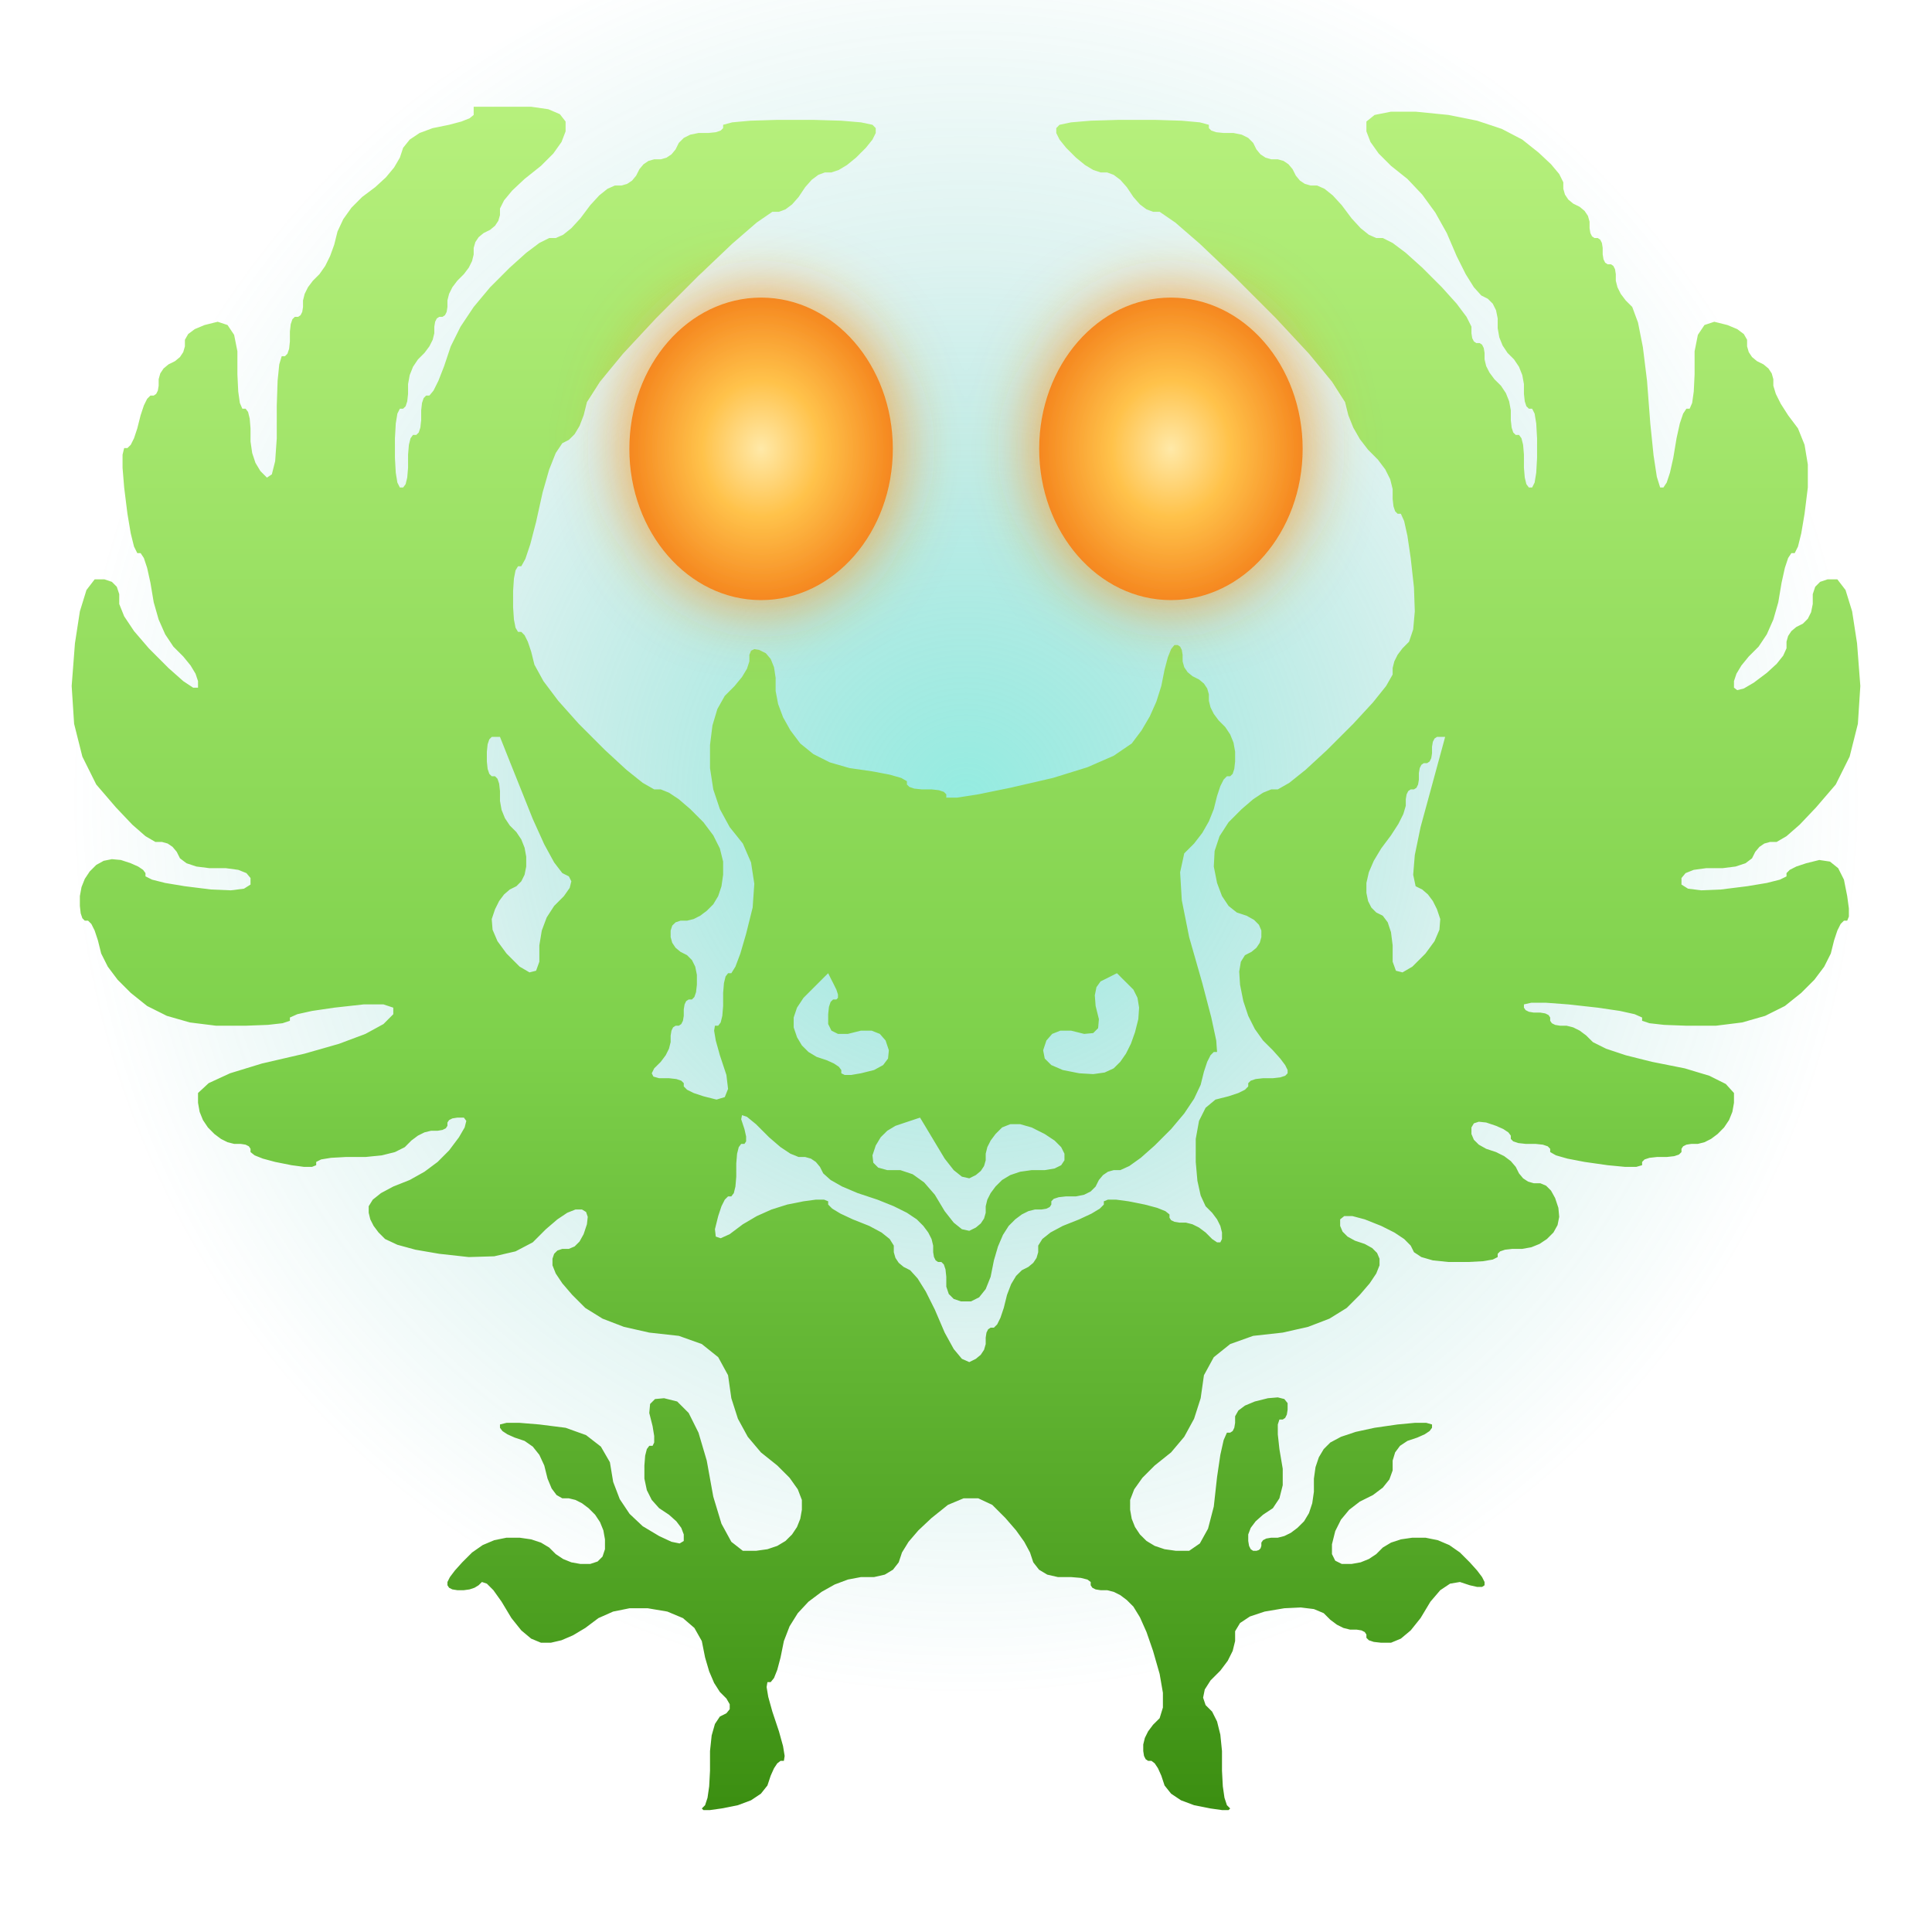
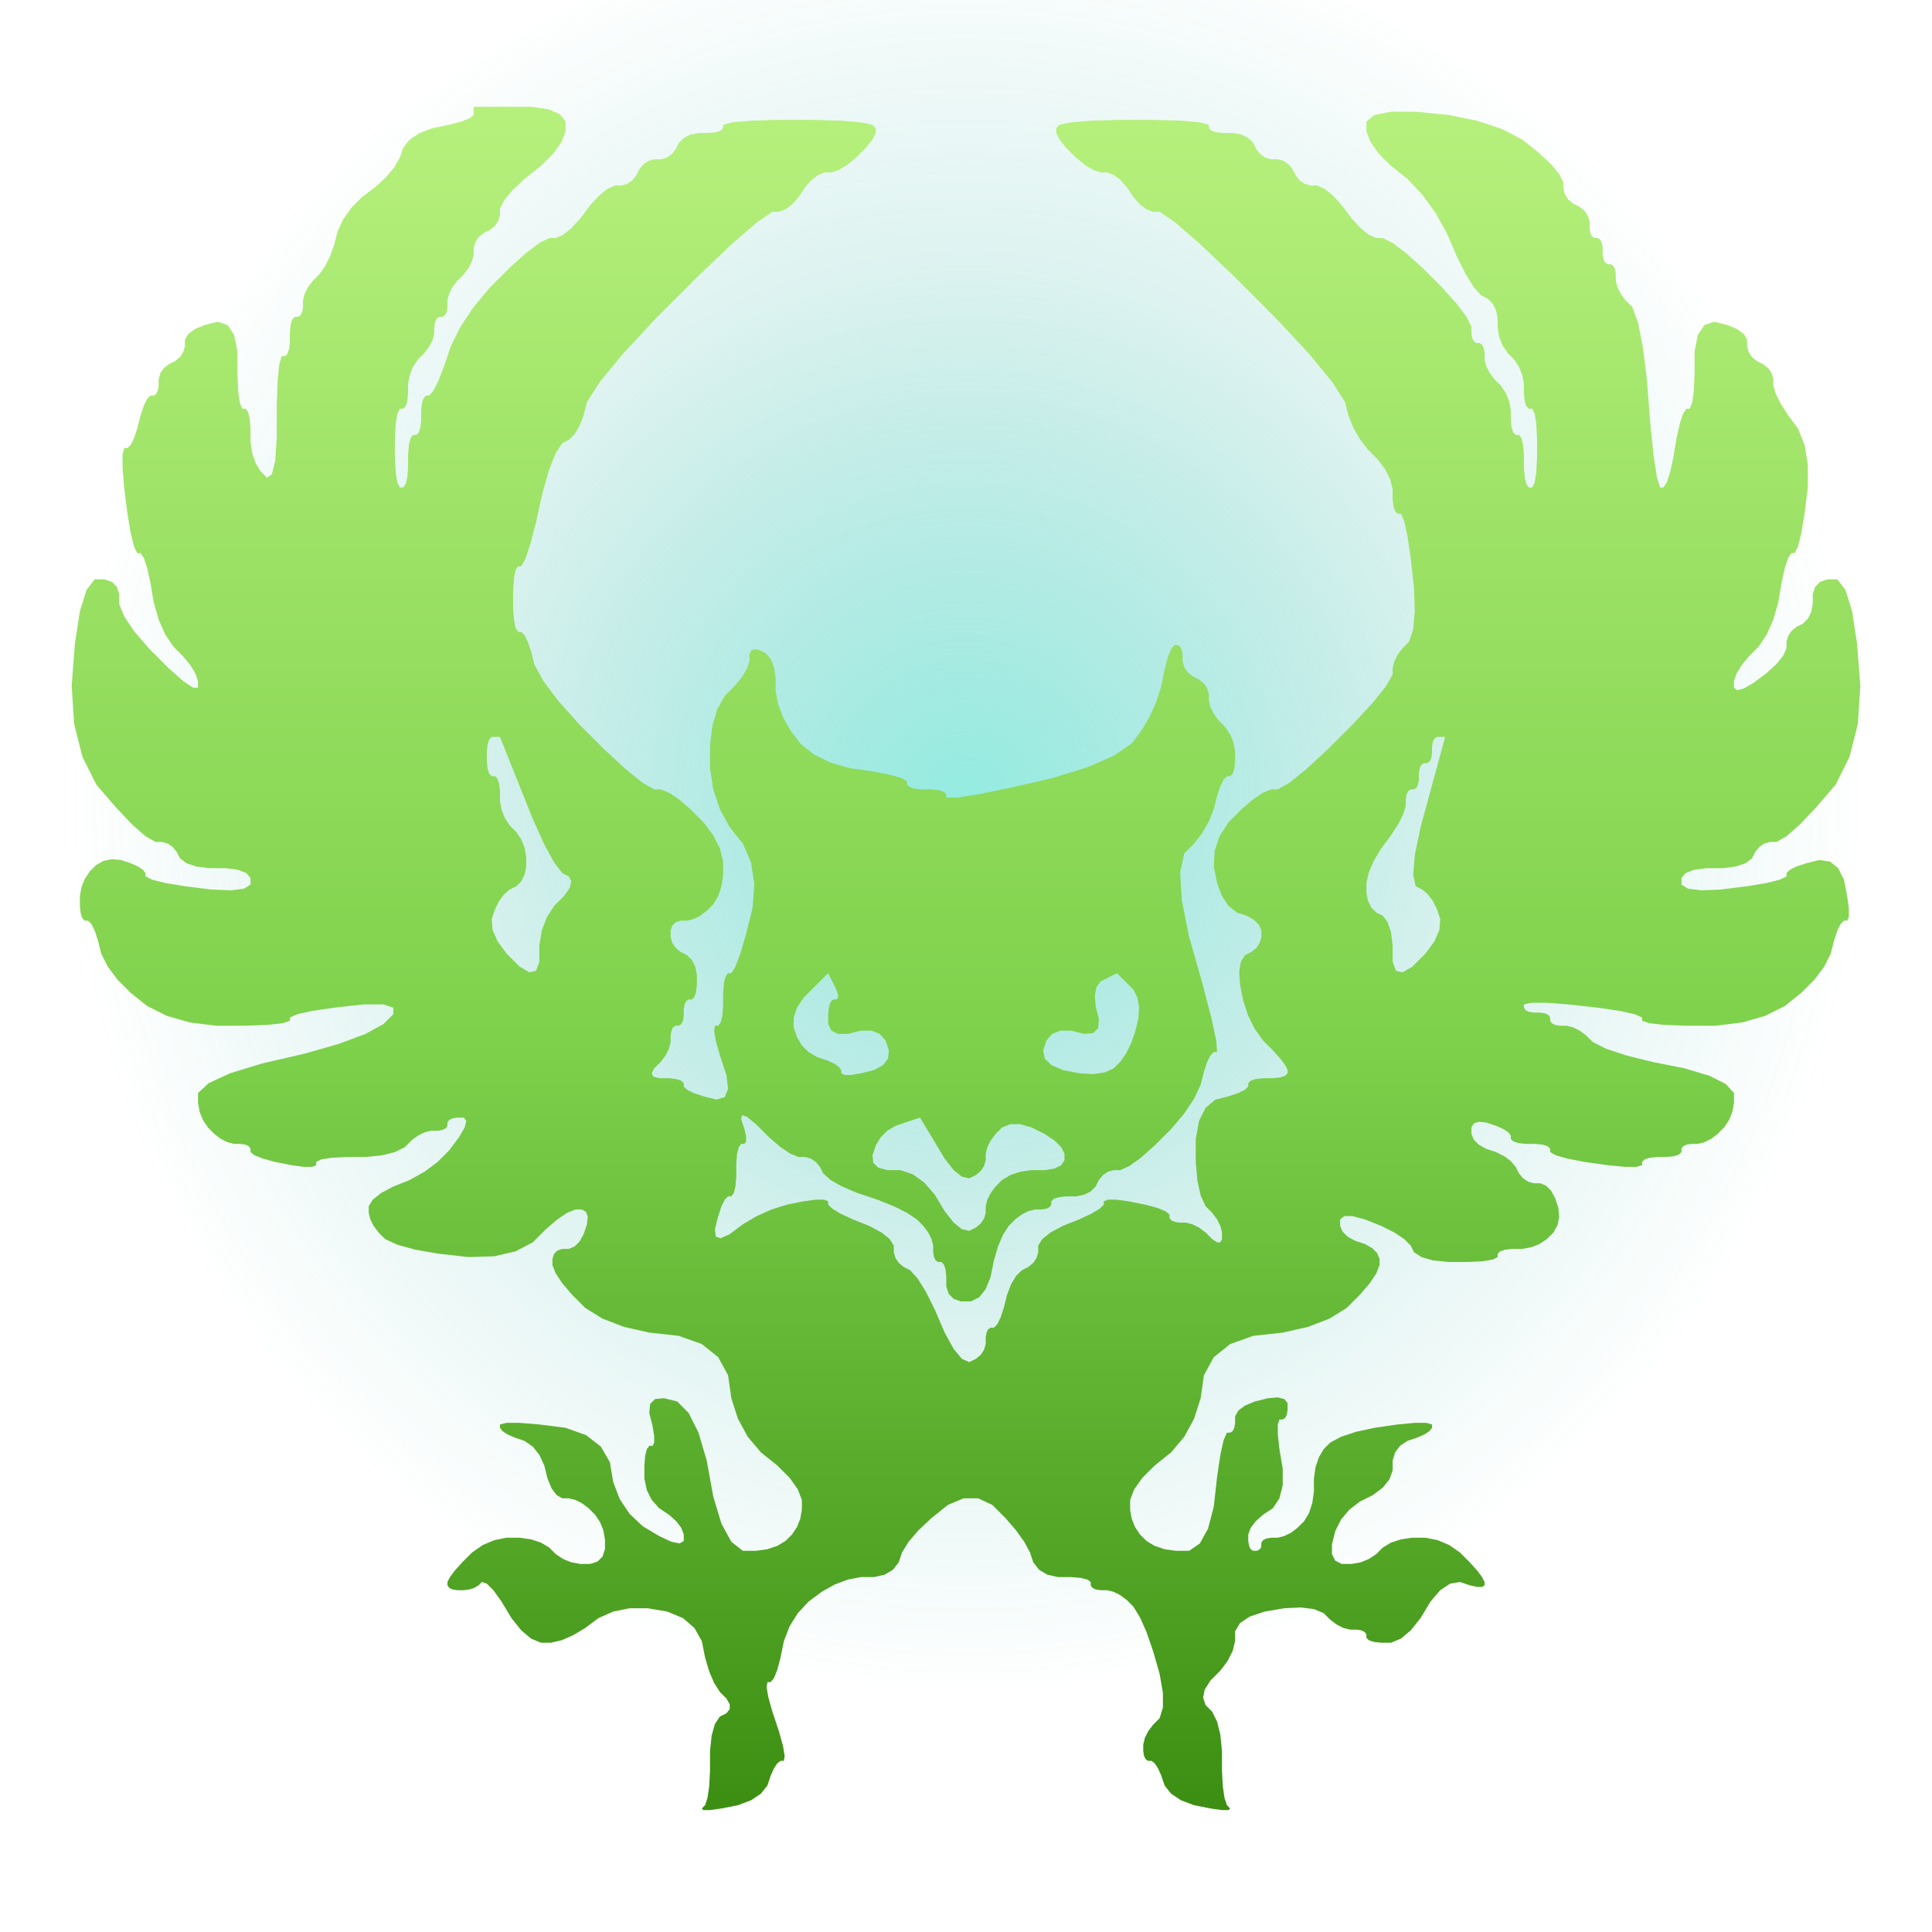
<svg xmlns="http://www.w3.org/2000/svg" viewBox="58 58 396 396" width="512" height="512" role="img" aria-label="The Guided Owl">
  <defs>
    <linearGradient id="oBody" x1="0" y1="0" x2="0" y2="1">
      <stop offset="0" stop-color="#B6F07C" />
      <stop offset=".55" stop-color="#7ED14B" />
      <stop offset="1" stop-color="#3C8F12" />
    </linearGradient>
    <radialGradient id="oAura" cx="50%" cy="46%" r="46%">
      <stop offset="0" stop-color="#3DDCC8" stop-opacity=".55" />
      <stop offset=".6" stop-color="#2BB3A3" stop-opacity=".16" />
      <stop offset="1" stop-color="#2BB3A3" stop-opacity="0" />
    </radialGradient>
-     <radialGradient id="oEye" cx="50%" cy="50%" r="50%">
-       <stop offset="0" stop-color="#FFE9A8" />
-       <stop offset=".45" stop-color="#FFC24A" />
-       <stop offset="1" stop-color="#F5871F" />
-     </radialGradient>
-     <filter id="oGlow" x="-40%" y="-40%" width="180%" height="180%">
-       <feGaussianBlur stdDeviation="7" result="b" />
-       <feMerge>
-         <feMergeNode in="b" />
-         <feMergeNode in="SourceGraphic" />
-       </feMerge>
-     </filter>
  </defs>
  <circle cx="256" cy="238" r="196" fill="url(#oAura)">
    <animate attributeName="r" values="188;204;188" dur="4.2s" repeatCount="indefinite" />
    <animate attributeName="opacity" values=".75;1;.75" dur="4.2s" repeatCount="indefinite" />
  </circle>
  <g>
    <animateTransform attributeName="transform" type="translate" values="0 4; 0 -6; 0 4" dur="3.4s" repeatCount="indefinite" />
    <path fill="url(#oBody)" fill-rule="evenodd" d="M162.16 79.88 L166.87 79.88 L170.4 80.39 L172.75 81.4 L173.93 82.91 L173.93 84.93 L173.09 87.11 L171.41 89.47 L168.89 91.99 L165.52 94.68 L163 97.04 L161.32 99.06 L160.48 100.74 L160.48 102.08 L160.14 103.26 L159.47 104.27 L158.46 105.11 L157.11 105.78 L156.1 106.62 L155.43 107.63 L155.09 108.81 L155.09 110.15 L154.76 111.5 L154.09 112.85 L153.08 114.19 L151.73 115.54 L150.72 116.88 L150.05 118.23 L149.71 119.57 L149.71 120.92 L149.55 121.93 L149.21 122.6 L148.7 122.94 L148.03 122.94 L147.53 123.27 L147.19 123.95 L147.02 124.95 L147.02 126.3 L146.69 127.64 L146.01 128.99 L145 130.34 L143.66 131.68 L142.65 133.19 L141.98 134.88 L141.64 136.73 L141.64 138.74 L141.47 140.26 L141.14 141.27 L140.63 141.77 L139.96 141.77 L139.45 142.78 L139.12 144.8 L138.95 147.83 L138.95 151.86 L139.12 154.89 L139.45 156.91 L139.96 157.92 L140.63 157.92 L141.14 157.24 L141.47 155.9 L141.64 153.88 L141.64 151.19 L141.81 149.17 L142.15 147.83 L142.65 147.15 L143.32 147.15 L143.83 146.65 L144.16 145.64 L144.33 144.13 L144.33 142.11 L144.5 140.59 L144.84 139.59 L145.34 139.08 L146.01 139.08 L146.85 138.07 L147.86 136.05 L149.04 133.03 L150.39 128.99 L152.4 124.95 L155.09 120.92 L158.46 116.88 L162.49 112.85 L165.86 109.82 L168.55 107.8 L170.57 106.79 L171.91 106.79 L173.43 106.12 L175.11 104.77 L176.96 102.76 L178.98 100.06 L180.83 98.05 L182.51 96.7 L184.02 96.03 L185.37 96.03 L186.54 95.69 L187.55 95.02 L188.39 94.01 L189.07 92.66 L189.91 91.66 L190.92 90.98 L192.09 90.65 L193.44 90.65 L194.62 90.31 L195.63 89.64 L196.47 88.63 L197.14 87.28 L198.15 86.27 L199.49 85.6 L201.17 85.26 L203.19 85.26 L204.71 85.1 L205.72 84.76 L206.22 84.26 L206.22 83.58 L208.07 83.08 L211.77 82.74 L217.32 82.57 L224.72 82.57 L230.44 82.74 L234.47 83.08 L236.83 83.58 L237.5 84.26 L237.5 85.26 L236.83 86.61 L235.48 88.29 L233.46 90.31 L231.61 91.82 L229.93 92.83 L228.42 93.34 L227.07 93.34 L225.73 93.84 L224.38 94.85 L223.04 96.36 L221.69 98.38 L220.35 99.9 L219 100.91 L217.66 101.41 L216.31 101.41 L213.12 103.6 L208.07 107.97 L201.17 114.53 L192.43 123.27 L185.7 130.5 L180.99 136.22 L178.3 140.43 L177.63 143.12 L176.79 145.3 L175.78 146.99 L174.6 148.16 L173.26 148.84 L171.91 150.85 L170.57 154.22 L169.22 158.93 L167.88 164.98 L166.7 169.52 L165.69 172.55 L164.85 174.06 L164.18 174.06 L163.67 174.9 L163.34 176.58 L163.17 179.11 L163.17 182.47 L163.34 184.99 L163.67 186.67 L164.18 187.52 L164.85 187.52 L165.52 188.19 L166.19 189.53 L166.87 191.55 L167.54 194.24 L169.39 197.61 L172.42 201.64 L176.62 206.35 L182 211.73 L186.38 215.77 L189.74 218.46 L192.09 219.8 L193.44 219.8 L195.12 220.48 L197.14 221.82 L199.49 223.84 L202.18 226.53 L204.2 229.22 L205.55 231.91 L206.22 234.6 L206.22 237.3 L205.88 239.65 L205.21 241.67 L204.2 243.35 L202.86 244.69 L201.51 245.7 L200.17 246.38 L198.82 246.71 L197.48 246.71 L196.47 247.05 L195.79 247.72 L195.46 248.73 L195.46 250.08 L195.79 251.25 L196.47 252.26 L197.48 253.1 L198.82 253.78 L199.83 254.79 L200.5 256.13 L200.84 257.81 L200.84 259.83 L200.67 261.34 L200.33 262.35 L199.83 262.86 L199.16 262.86 L198.65 263.19 L198.32 263.87 L198.15 264.88 L198.15 266.22 L197.98 267.23 L197.64 267.9 L197.14 268.24 L196.47 268.24 L195.96 268.58 L195.63 269.25 L195.46 270.26 L195.46 271.6 L195.12 272.95 L194.45 274.29 L193.44 275.64 L192.09 276.98 L191.59 277.99 L191.93 278.67 L193.1 279 L195.12 279 L196.63 279.17 L197.64 279.51 L198.15 280.01 L198.15 280.68 L198.82 281.36 L200.17 282.03 L202.18 282.7 L204.87 283.38 L206.56 282.87 L207.23 281.19 L206.89 278.33 L205.55 274.29 L204.71 271.27 L204.37 269.25 L204.54 268.24 L205.21 268.24 L205.72 267.57 L206.05 266.22 L206.22 264.2 L206.22 261.51 L206.39 259.49 L206.72 258.15 L207.23 257.48 L207.9 257.48 L208.74 256.13 L209.75 253.44 L210.93 249.4 L212.27 244.02 L212.61 239.15 L211.94 234.77 L210.26 230.9 L207.57 227.54 L205.55 223.84 L204.2 219.8 L203.53 215.43 L203.53 210.72 L204.03 206.69 L205.04 203.32 L206.56 200.63 L208.57 198.61 L210.09 196.76 L211.1 195.08 L211.6 193.57 L211.6 192.22 L211.94 191.38 L212.61 191.05 L213.62 191.22 L214.97 191.89 L215.97 193.07 L216.65 194.75 L216.98 196.93 L216.98 199.62 L217.49 202.31 L218.5 205.01 L220.01 207.7 L222.03 210.39 L224.72 212.57 L228.08 214.26 L232.12 215.43 L236.83 216.11 L240.36 216.78 L242.71 217.45 L243.89 218.12 L243.89 218.8 L244.4 219.3 L245.4 219.64 L246.92 219.8 L248.94 219.8 L250.45 219.97 L251.46 220.31 L251.96 220.81 L251.96 221.49 L254.15 221.49 L258.52 220.81 L265.08 219.47 L273.83 217.45 L280.89 215.26 L286.27 212.91 L289.97 210.39 L291.99 207.7 L293.67 204.84 L295.02 201.81 L296.03 198.61 L296.7 195.25 L297.37 192.73 L298.04 191.05 L298.72 190.21 L299.39 190.21 L299.89 190.54 L300.23 191.22 L300.4 192.22 L300.4 193.57 L300.73 194.75 L301.41 195.76 L302.42 196.6 L303.76 197.27 L304.77 198.11 L305.44 199.12 L305.78 200.3 L305.78 201.64 L306.12 202.99 L306.79 204.33 L307.8 205.68 L309.14 207.02 L310.15 208.54 L310.83 210.22 L311.16 212.07 L311.16 214.09 L310.99 215.6 L310.66 216.61 L310.15 217.11 L309.48 217.11 L308.81 217.79 L308.13 219.13 L307.46 221.15 L306.79 223.84 L305.78 226.36 L304.43 228.72 L302.75 230.9 L300.73 232.92 L299.89 236.79 L300.23 242.51 L301.74 250.08 L304.43 259.49 L306.28 266.56 L307.29 271.27 L307.46 273.62 L306.79 273.62 L306.12 274.29 L305.44 275.64 L304.77 277.66 L304.1 280.35 L302.75 283.21 L300.73 286.23 L298.04 289.43 L294.68 292.79 L291.82 295.32 L289.47 297 L287.62 297.84 L286.27 297.84 L285.09 298.17 L284.09 298.85 L283.24 299.86 L282.57 301.2 L281.56 302.21 L280.22 302.88 L278.54 303.22 L276.52 303.22 L275 303.39 L273.99 303.72 L273.49 304.23 L273.49 304.9 L273.15 305.41 L272.48 305.74 L271.47 305.91 L270.13 305.91 L268.78 306.25 L267.44 306.92 L266.09 307.93 L264.75 309.27 L263.57 311.12 L262.56 313.48 L261.72 316.34 L261.05 319.7 L260.04 322.22 L258.69 323.91 L257.01 324.75 L254.99 324.75 L253.48 324.24 L252.47 323.23 L251.96 321.72 L251.96 319.7 L251.8 318.19 L251.46 317.18 L250.95 316.67 L250.28 316.67 L249.78 316.34 L249.44 315.66 L249.27 314.66 L249.27 313.31 L248.94 311.96 L248.26 310.62 L247.25 309.27 L245.91 307.93 L243.89 306.58 L241.2 305.24 L237.84 303.89 L233.8 302.55 L230.61 301.2 L228.25 299.86 L226.74 298.51 L226.06 297.17 L225.22 296.16 L224.21 295.48 L223.04 295.15 L221.69 295.15 L220.01 294.47 L217.99 293.13 L215.64 291.11 L212.95 288.42 L211.1 286.91 L210.09 286.57 L209.92 287.41 L210.59 289.43 L210.93 290.94 L210.93 291.95 L210.59 292.46 L209.92 292.46 L209.42 293.13 L209.08 294.47 L208.91 296.49 L208.91 299.18 L208.74 301.2 L208.41 302.55 L207.9 303.22 L207.23 303.22 L206.56 303.89 L205.88 305.24 L205.21 307.26 L204.54 309.95 L204.71 311.46 L205.72 311.8 L207.57 310.96 L210.26 308.94 L213.12 307.26 L216.14 305.91 L219.34 304.9 L222.7 304.23 L225.22 303.89 L226.91 303.89 L227.75 304.23 L227.75 304.9 L228.59 305.74 L230.27 306.75 L232.79 307.93 L236.16 309.27 L238.68 310.62 L240.36 311.96 L241.2 313.31 L241.2 314.66 L241.54 315.83 L242.21 316.84 L243.22 317.68 L244.56 318.36 L246.08 320.04 L247.76 322.73 L249.61 326.43 L251.63 331.14 L253.48 334.5 L255.16 336.52 L256.67 337.19 L258.02 336.52 L259.03 335.68 L259.7 334.67 L260.04 333.49 L260.04 332.15 L260.2 331.14 L260.54 330.46 L261.05 330.13 L261.72 330.13 L262.39 329.46 L263.06 328.11 L263.74 326.09 L264.41 323.4 L265.25 321.21 L266.26 319.53 L267.44 318.36 L268.78 317.68 L269.79 316.84 L270.46 315.83 L270.8 314.66 L270.8 313.31 L271.64 311.96 L273.32 310.62 L275.84 309.27 L279.21 307.93 L281.73 306.75 L283.41 305.74 L284.25 304.9 L284.25 304.23 L285.09 303.89 L286.78 303.89 L289.3 304.23 L292.66 304.9 L295.18 305.57 L296.87 306.25 L297.71 306.92 L297.71 307.59 L298.04 308.1 L298.72 308.43 L299.73 308.6 L301.07 308.6 L302.42 308.94 L303.76 309.61 L305.11 310.62 L306.45 311.96 L307.46 312.64 L308.13 312.64 L308.47 311.96 L308.47 310.62 L308.13 309.27 L307.46 307.93 L306.45 306.58 L305.11 305.24 L304.1 303.05 L303.43 300.02 L303.09 296.16 L303.09 291.45 L303.76 287.75 L305.11 285.06 L307.13 283.38 L309.82 282.7 L311.83 282.03 L313.18 281.36 L313.85 280.68 L313.85 280.01 L314.36 279.51 L315.37 279.17 L316.88 279 L318.9 279 L320.41 278.83 L321.42 278.5 L321.92 277.99 L321.92 277.32 L321.42 276.31 L320.41 274.97 L318.9 273.28 L316.88 271.27 L315.2 268.91 L313.85 266.22 L312.84 263.19 L312.17 259.83 L312 257.14 L312.34 255.12 L313.18 253.78 L314.52 253.1 L315.53 252.26 L316.21 251.25 L316.54 250.08 L316.54 248.73 L316.04 247.55 L315.03 246.54 L313.52 245.7 L311.5 245.03 L309.82 243.69 L308.47 241.67 L307.46 238.98 L306.79 235.61 L306.96 232.42 L307.97 229.39 L309.82 226.53 L312.51 223.84 L314.86 221.82 L316.88 220.48 L318.56 219.8 L319.91 219.8 L322.26 218.46 L325.62 215.77 L330 211.73 L335.38 206.35 L339.41 201.98 L342.11 198.61 L343.45 196.26 L343.45 194.92 L343.79 193.57 L344.46 192.22 L345.47 190.88 L346.81 189.53 L347.66 187.01 L347.99 183.31 L347.82 178.43 L347.15 172.38 L346.48 167.84 L345.81 164.81 L345.13 163.3 L344.46 163.3 L343.96 162.79 L343.62 161.78 L343.45 160.27 L343.45 158.25 L342.95 156.23 L341.94 154.22 L340.42 152.2 L338.41 150.18 L336.72 147.99 L335.38 145.64 L334.37 143.12 L333.7 140.43 L331.01 136.22 L326.3 130.5 L319.57 123.27 L310.83 114.53 L303.93 107.97 L298.88 103.6 L295.69 101.41 L294.34 101.41 L293 100.91 L291.65 99.9 L290.31 98.38 L288.96 96.36 L287.62 94.85 L286.27 93.84 L284.93 93.34 L283.58 93.34 L282.07 92.83 L280.39 91.82 L278.54 90.31 L276.52 88.29 L275.17 86.61 L274.5 85.26 L274.5 84.26 L275.17 83.58 L277.53 83.08 L281.56 82.74 L287.28 82.57 L294.68 82.57 L300.23 82.74 L303.93 83.08 L305.78 83.58 L305.78 84.26 L306.28 84.76 L307.29 85.1 L308.81 85.26 L310.83 85.26 L312.51 85.6 L313.85 86.27 L314.86 87.28 L315.53 88.63 L316.37 89.64 L317.38 90.31 L318.56 90.65 L319.91 90.65 L321.08 90.98 L322.09 91.66 L322.93 92.66 L323.61 94.01 L324.45 95.02 L325.46 95.69 L326.63 96.03 L327.98 96.03 L329.49 96.7 L331.17 98.05 L333.02 100.06 L335.04 102.76 L336.89 104.77 L338.57 106.12 L340.09 106.79 L341.43 106.79 L343.45 107.8 L346.14 109.82 L349.51 112.85 L353.54 116.88 L356.57 120.25 L358.59 122.94 L359.6 124.95 L359.6 126.3 L359.76 127.31 L360.1 127.98 L360.6 128.32 L361.28 128.32 L361.78 128.65 L362.12 129.33 L362.29 130.34 L362.29 131.68 L362.62 133.03 L363.3 134.37 L364.3 135.72 L365.65 137.06 L366.66 138.58 L367.33 140.26 L367.67 142.11 L367.67 144.13 L367.84 145.64 L368.17 146.65 L368.68 147.15 L369.35 147.15 L369.85 147.83 L370.19 149.17 L370.36 151.19 L370.36 153.88 L370.53 155.9 L370.86 157.24 L371.37 157.92 L372.04 157.92 L372.55 156.91 L372.88 154.89 L373.05 151.86 L373.05 147.83 L372.88 144.8 L372.55 142.78 L372.04 141.77 L371.37 141.77 L370.86 141.27 L370.53 140.26 L370.36 138.74 L370.36 136.73 L370.02 134.88 L369.35 133.19 L368.34 131.68 L367 130.34 L365.99 128.82 L365.31 127.14 L364.98 125.29 L364.98 123.27 L364.64 121.59 L363.97 120.25 L362.96 119.24 L361.61 118.56 L360.1 116.88 L358.42 114.19 L356.57 110.49 L354.55 105.78 L352.2 101.58 L349.51 97.88 L346.48 94.68 L343.11 91.99 L340.59 89.47 L338.91 87.11 L338.07 84.93 L338.07 82.91 L339.75 81.56 L343.11 80.89 L348.16 80.89 L354.89 81.56 L360.77 82.74 L365.82 84.42 L370.02 86.61 L373.39 89.3 L375.91 91.66 L377.59 93.67 L378.43 95.36 L378.43 96.7 L378.77 97.88 L379.44 98.89 L380.45 99.73 L381.8 100.4 L382.8 101.24 L383.48 102.25 L383.81 103.43 L383.81 104.77 L383.98 105.78 L384.32 106.45 L384.82 106.79 L385.49 106.79 L386 107.13 L386.34 107.8 L386.5 108.81 L386.5 110.15 L386.67 111.16 L387.01 111.84 L387.51 112.17 L388.19 112.17 L388.69 112.51 L389.03 113.18 L389.19 114.19 L389.19 115.54 L389.53 116.88 L390.2 118.23 L391.21 119.57 L392.56 120.92 L393.74 124.11 L394.74 129.16 L395.59 136.05 L396.26 144.8 L396.93 151.36 L397.6 155.73 L398.28 157.92 L398.95 157.92 L399.62 156.91 L400.29 154.89 L400.97 151.86 L401.64 147.83 L402.31 144.8 L402.99 142.78 L403.66 141.77 L404.33 141.77 L404.84 140.59 L405.17 138.24 L405.34 134.71 L405.34 130 L406.01 126.64 L407.36 124.62 L409.38 123.95 L412.07 124.62 L414.08 125.46 L415.43 126.47 L416.1 127.64 L416.1 128.99 L416.44 130.17 L417.11 131.18 L418.12 132.02 L419.47 132.69 L420.48 133.53 L421.15 134.54 L421.48 135.72 L421.48 137.06 L421.99 138.74 L423 140.76 L424.51 143.12 L426.53 145.81 L427.88 149.17 L428.55 153.21 L428.55 157.92 L427.88 163.3 L427.2 167.33 L426.53 170.03 L425.86 171.37 L425.18 171.37 L424.51 172.38 L423.84 174.4 L423.17 177.42 L422.49 181.46 L421.48 184.99 L420.14 188.02 L418.46 190.54 L416.44 192.56 L414.93 194.41 L413.92 196.09 L413.41 197.61 L413.41 198.95 L414.08 199.46 L415.43 199.12 L417.45 197.94 L420.14 195.92 L422.16 194.07 L423.5 192.39 L424.18 190.88 L424.18 189.53 L424.51 188.36 L425.18 187.35 L426.19 186.51 L427.54 185.83 L428.55 184.82 L429.22 183.48 L429.56 181.8 L429.56 179.78 L430.06 178.27 L431.07 177.26 L432.58 176.75 L434.6 176.75 L436.28 178.94 L437.63 183.31 L438.64 189.87 L439.31 198.61 L438.81 206.35 L437.12 213.08 L434.27 218.8 L430.23 223.5 L426.87 227.04 L424.18 229.39 L422.16 230.57 L420.81 230.57 L419.63 230.9 L418.63 231.58 L417.78 232.59 L417.11 233.93 L415.77 234.94 L413.75 235.61 L411.06 235.95 L407.69 235.95 L405.17 236.29 L403.49 236.96 L402.65 237.97 L402.65 239.31 L403.99 240.15 L406.68 240.49 L410.72 240.32 L416.1 239.65 L420.14 238.98 L422.83 238.3 L424.18 237.63 L424.18 236.96 L424.85 236.29 L426.19 235.61 L428.21 234.94 L430.9 234.27 L433.09 234.6 L434.77 235.95 L435.95 238.3 L436.62 241.67 L436.96 244.19 L436.96 245.87 L436.62 246.71 L435.95 246.71 L435.27 247.39 L434.6 248.73 L433.93 250.75 L433.26 253.44 L431.91 256.13 L429.89 258.82 L427.2 261.51 L423.84 264.2 L419.8 266.22 L415.09 267.57 L409.71 268.24 L403.66 268.24 L399.12 268.07 L396.09 267.73 L394.58 267.23 L394.58 266.56 L393.06 265.88 L390.04 265.21 L385.49 264.54 L379.44 263.87 L374.9 263.53 L371.87 263.53 L370.36 263.87 L370.36 264.54 L370.7 265.04 L371.37 265.38 L372.38 265.55 L373.72 265.55 L374.73 265.72 L375.4 266.05 L375.74 266.56 L375.74 267.23 L376.08 267.73 L376.75 268.07 L377.76 268.24 L379.1 268.24 L380.45 268.58 L381.8 269.25 L383.14 270.26 L384.49 271.6 L387.18 272.95 L391.21 274.29 L396.59 275.64 L403.32 276.98 L408.37 278.5 L411.73 280.18 L413.41 282.03 L413.41 284.05 L413.08 285.9 L412.4 287.58 L411.39 289.09 L410.05 290.44 L408.7 291.45 L407.36 292.12 L406.01 292.46 L404.67 292.46 L403.66 292.62 L402.99 292.96 L402.65 293.47 L402.65 294.14 L402.14 294.64 L401.14 294.98 L399.62 295.15 L397.6 295.15 L396.09 295.32 L395.08 295.65 L394.58 296.16 L394.58 296.83 L393.4 297.17 L391.04 297.17 L387.51 296.83 L382.8 296.16 L379.27 295.48 L376.92 294.81 L375.74 294.14 L375.74 293.47 L375.24 292.96 L374.23 292.62 L372.71 292.46 L370.7 292.46 L369.18 292.29 L368.17 291.95 L367.67 291.45 L367.67 290.77 L367.16 290.1 L366.15 289.43 L364.64 288.76 L362.62 288.08 L361.11 287.92 L360.1 288.25 L359.6 289.09 L359.6 290.44 L360.1 291.62 L361.11 292.62 L362.62 293.47 L364.64 294.14 L366.32 294.98 L367.67 295.99 L368.68 297.17 L369.35 298.51 L370.19 299.52 L371.2 300.19 L372.38 300.53 L373.72 300.53 L374.9 301.03 L375.91 302.04 L376.75 303.56 L377.42 305.57 L377.59 307.42 L377.25 309.11 L376.41 310.62 L375.07 311.96 L373.55 312.97 L371.87 313.65 L370.02 313.98 L368 313.98 L366.49 314.15 L365.48 314.49 L364.98 314.99 L364.98 315.66 L363.97 316.17 L361.95 316.51 L358.92 316.67 L354.89 316.67 L351.69 316.34 L349.34 315.66 L347.82 314.66 L347.15 313.31 L345.81 311.96 L343.79 310.62 L341.1 309.27 L337.73 307.93 L335.21 307.26 L333.53 307.26 L332.69 307.93 L332.69 309.27 L333.19 310.45 L334.2 311.46 L335.72 312.3 L337.73 312.97 L339.25 313.81 L340.26 314.82 L340.76 316 L340.76 317.35 L340.09 319.03 L338.74 321.05 L336.72 323.4 L334.03 326.09 L330.5 328.28 L326.13 329.96 L320.92 331.14 L314.86 331.81 L310.15 333.49 L306.79 336.18 L304.77 339.88 L304.1 344.59 L302.75 348.8 L300.73 352.5 L298.04 355.69 L294.68 358.38 L292.16 360.9 L290.48 363.26 L289.64 365.44 L289.64 367.46 L289.97 369.31 L290.64 370.99 L291.65 372.51 L293 373.85 L294.68 374.86 L296.7 375.54 L299.05 375.87 L301.74 375.87 L303.93 374.36 L305.61 371.33 L306.79 366.79 L307.46 360.74 L308.13 356.2 L308.81 353.17 L309.48 351.65 L310.15 351.65 L310.66 351.32 L310.99 350.65 L311.16 349.64 L311.16 348.29 L311.83 347.11 L313.18 346.1 L315.2 345.26 L317.89 344.59 L319.91 344.42 L321.25 344.76 L321.92 345.6 L321.92 346.95 L321.76 347.95 L321.42 348.63 L320.92 348.96 L320.24 348.96 L319.91 349.97 L319.91 351.99 L320.24 355.02 L320.92 359.05 L320.92 362.42 L320.24 365.11 L318.9 367.13 L316.88 368.47 L315.37 369.82 L314.36 371.16 L313.85 372.51 L313.85 373.85 L314.02 374.86 L314.36 375.54 L314.86 375.87 L315.53 375.87 L316.04 375.7 L316.37 375.37 L316.54 374.86 L316.54 374.19 L316.88 373.69 L317.55 373.35 L318.56 373.18 L319.91 373.18 L321.25 372.84 L322.6 372.17 L323.94 371.16 L325.29 369.82 L326.3 368.14 L326.97 366.12 L327.31 363.76 L327.31 361.07 L327.64 358.72 L328.32 356.7 L329.32 355.02 L330.67 353.67 L332.86 352.5 L335.88 351.49 L339.75 350.65 L344.46 349.97 L347.99 349.64 L350.35 349.64 L351.52 349.97 L351.52 350.65 L351.02 351.32 L350.01 351.99 L348.5 352.66 L346.48 353.34 L344.96 354.35 L343.96 355.69 L343.45 357.37 L343.45 359.39 L342.78 361.24 L341.43 362.92 L339.41 364.44 L336.72 365.78 L334.54 367.46 L332.86 369.48 L331.68 371.84 L331.01 374.53 L331.01 376.54 L331.68 377.89 L333.02 378.56 L335.04 378.56 L336.89 378.23 L338.57 377.55 L340.09 376.54 L341.43 375.2 L343.11 374.19 L345.13 373.52 L347.49 373.18 L350.18 373.18 L352.7 373.69 L355.06 374.69 L357.24 376.21 L359.26 378.23 L360.77 379.91 L361.78 381.25 L362.29 382.26 L362.29 382.93 L361.78 383.27 L360.77 383.27 L359.26 382.93 L357.24 382.26 L355.22 382.6 L353.21 383.94 L351.19 386.3 L349.17 389.66 L347.15 392.18 L345.13 393.87 L343.11 394.71 L341.1 394.71 L339.58 394.54 L338.57 394.2 L338.07 393.7 L338.07 393.03 L337.73 392.52 L337.06 392.18 L336.05 392.02 L334.71 392.02 L333.36 391.68 L332.02 391.01 L330.67 390 L329.32 388.65 L327.31 387.81 L324.62 387.48 L321.25 387.64 L317.22 388.32 L314.19 389.33 L312.17 390.67 L311.16 392.35 L311.16 394.37 L310.66 396.39 L309.65 398.41 L308.13 400.43 L306.12 402.44 L304.94 404.29 L304.6 405.97 L305.11 407.49 L306.45 408.83 L307.46 410.85 L308.13 413.54 L308.47 416.91 L308.47 420.94 L308.64 424.14 L308.98 426.49 L309.48 428.01 L310.15 428.68 L309.82 429.01 L308.47 429.01 L306.12 428.68 L302.75 428.01 L300.06 427 L298.04 425.65 L296.7 423.97 L296.03 421.95 L295.35 420.44 L294.68 419.43 L294.01 418.92 L293.33 418.92 L292.83 418.59 L292.49 417.92 L292.33 416.91 L292.33 415.56 L292.66 414.22 L293.33 412.87 L294.34 411.52 L295.69 410.18 L296.36 407.99 L296.36 404.97 L295.69 401.1 L294.34 396.39 L293 392.52 L291.65 389.49 L290.31 387.31 L288.96 385.96 L287.62 384.95 L286.27 384.28 L284.93 383.94 L283.58 383.94 L282.57 383.78 L281.9 383.44 L281.56 382.93 L281.56 382.26 L280.89 381.76 L279.54 381.42 L277.53 381.25 L274.84 381.25 L272.65 380.75 L270.97 379.74 L269.79 378.23 L269.12 376.21 L267.94 374.02 L266.26 371.67 L264.07 369.14 L261.38 366.45 L258.52 365.11 L255.5 365.11 L252.3 366.45 L248.94 369.14 L246.25 371.67 L244.23 374.02 L242.88 376.21 L242.21 378.23 L241.03 379.74 L239.35 380.75 L237.16 381.25 L234.47 381.25 L231.78 381.76 L229.09 382.77 L226.4 384.28 L223.71 386.3 L221.52 388.65 L219.84 391.34 L218.67 394.37 L217.99 397.73 L217.32 400.26 L216.65 401.94 L215.97 402.78 L215.3 402.78 L215.13 403.79 L215.47 405.81 L216.31 408.83 L217.66 412.87 L218.5 415.9 L218.83 417.92 L218.67 418.92 L217.99 418.92 L217.32 419.43 L216.65 420.44 L215.97 421.95 L215.3 423.97 L213.96 425.65 L211.94 427 L209.25 428.01 L205.88 428.68 L203.53 429.01 L202.18 429.01 L201.85 428.68 L202.52 428.01 L203.02 426.49 L203.36 424.14 L203.53 420.94 L203.53 416.91 L203.87 413.71 L204.54 411.36 L205.55 409.84 L206.89 409.17 L207.57 408.33 L207.57 407.32 L206.89 406.14 L205.55 404.8 L204.37 402.95 L203.36 400.59 L202.52 397.73 L201.85 394.37 L200.33 391.68 L197.98 389.66 L194.78 388.32 L190.75 387.64 L187.05 387.64 L183.68 388.32 L180.66 389.66 L177.97 391.68 L175.44 393.19 L173.09 394.2 L170.9 394.71 L168.89 394.71 L166.87 393.87 L164.85 392.18 L162.83 389.66 L160.81 386.3 L159.13 383.94 L157.79 382.6 L156.78 382.26 L156.1 382.93 L155.26 383.44 L154.25 383.78 L153.08 383.94 L151.73 383.94 L150.72 383.78 L150.05 383.44 L149.71 382.93 L149.71 382.26 L150.22 381.25 L151.23 379.91 L152.74 378.23 L154.76 376.21 L156.94 374.69 L159.3 373.69 L161.82 373.18 L164.51 373.18 L166.87 373.52 L168.89 374.19 L170.57 375.2 L171.91 376.54 L173.43 377.55 L175.11 378.23 L176.96 378.56 L178.98 378.56 L180.49 378.06 L181.5 377.05 L182 375.54 L182 373.52 L181.67 371.67 L180.99 369.99 L179.98 368.47 L178.64 367.13 L177.29 366.12 L175.95 365.44 L174.6 365.11 L173.26 365.11 L172.08 364.44 L171.07 363.09 L170.23 361.07 L169.56 358.38 L168.55 356.2 L167.2 354.51 L165.52 353.34 L163.5 352.66 L161.99 351.99 L160.98 351.32 L160.48 350.65 L160.48 349.97 L161.82 349.64 L164.51 349.64 L168.55 349.97 L173.93 350.65 L178.13 352.16 L181.16 354.51 L183.01 357.71 L183.68 361.74 L185.03 365.28 L187.05 368.3 L189.74 370.83 L193.1 372.84 L195.63 374.02 L197.31 374.36 L198.15 373.85 L198.15 372.51 L197.64 371.16 L196.63 369.82 L195.12 368.47 L193.1 367.13 L191.59 365.44 L190.58 363.43 L190.08 361.07 L190.08 358.38 L190.24 356.36 L190.58 355.02 L191.08 354.35 L191.76 354.35 L192.09 353.67 L192.09 352.33 L191.76 350.31 L191.08 347.62 L191.25 345.77 L192.26 344.76 L194.11 344.59 L196.8 345.26 L199.16 347.62 L201.17 351.65 L202.86 357.37 L204.2 364.77 L205.88 370.32 L207.9 374.02 L210.26 375.87 L212.95 375.87 L215.3 375.54 L217.32 374.86 L219 373.85 L220.35 372.51 L221.36 370.99 L222.03 369.31 L222.36 367.46 L222.36 365.44 L221.52 363.26 L219.84 360.9 L217.32 358.38 L213.96 355.69 L211.27 352.5 L209.25 348.8 L207.9 344.59 L207.23 339.88 L205.21 336.18 L201.85 333.49 L197.14 331.81 L191.08 331.14 L185.87 329.96 L181.5 328.28 L177.97 326.09 L175.28 323.4 L173.26 321.05 L171.91 319.03 L171.24 317.35 L171.24 316 L171.58 314.99 L172.25 314.32 L173.26 313.98 L174.6 313.98 L175.78 313.48 L176.79 312.47 L177.63 310.96 L178.3 308.94 L178.47 307.42 L178.13 306.42 L177.29 305.91 L175.95 305.91 L174.27 306.58 L172.25 307.93 L169.89 309.95 L167.2 312.64 L163.67 314.49 L159.3 315.5 L154.09 315.66 L148.03 314.99 L143.15 314.15 L139.45 313.14 L136.93 311.96 L135.59 310.62 L134.58 309.27 L133.9 307.93 L133.57 306.58 L133.57 305.24 L134.41 303.89 L136.09 302.55 L138.61 301.2 L141.98 299.86 L145 298.17 L147.7 296.16 L150.05 293.8 L152.07 291.11 L153.24 289.09 L153.58 287.75 L153.08 287.08 L151.73 287.08 L150.72 287.24 L150.05 287.58 L149.71 288.08 L149.71 288.76 L149.38 289.26 L148.7 289.6 L147.7 289.77 L146.35 289.77 L145 290.1 L143.66 290.77 L142.31 291.78 L140.97 293.13 L138.95 294.14 L136.26 294.81 L132.9 295.15 L128.86 295.15 L125.83 295.32 L123.81 295.65 L122.81 296.16 L122.81 296.83 L121.96 297.17 L120.28 297.17 L117.76 296.83 L114.4 296.16 L111.87 295.48 L110.19 294.81 L109.35 294.14 L109.35 293.47 L109.01 292.96 L108.34 292.62 L107.33 292.46 L105.99 292.46 L104.64 292.12 L103.3 291.45 L101.95 290.44 L100.61 289.09 L99.6 287.58 L98.92 285.9 L98.59 284.05 L98.59 282.03 L100.77 280.01 L105.15 277.99 L111.71 275.98 L120.45 273.96 L127.51 271.94 L132.9 269.92 L136.6 267.9 L138.61 265.88 L138.61 264.54 L136.6 263.87 L132.56 263.87 L126.51 264.54 L121.96 265.21 L118.94 265.88 L117.42 266.56 L117.42 267.23 L115.91 267.73 L112.88 268.07 L108.34 268.24 L102.29 268.24 L96.91 267.57 L92.2 266.22 L88.16 264.2 L84.8 261.51 L82.11 258.82 L80.09 256.13 L78.74 253.44 L78.07 250.75 L77.4 248.73 L76.73 247.39 L76.05 246.71 L75.38 246.71 L74.88 246.21 L74.54 245.2 L74.37 243.69 L74.37 241.67 L74.71 239.82 L75.38 238.14 L76.39 236.62 L77.73 235.28 L79.25 234.44 L80.93 234.1 L82.78 234.27 L84.8 234.94 L86.31 235.61 L87.32 236.29 L87.82 236.96 L87.82 237.63 L89.17 238.3 L91.86 238.98 L95.9 239.65 L101.28 240.32 L105.32 240.49 L108.01 240.15 L109.35 239.31 L109.35 237.97 L108.51 236.96 L106.83 236.29 L104.31 235.95 L100.94 235.95 L98.25 235.61 L96.23 234.94 L94.89 233.93 L94.22 232.59 L93.37 231.58 L92.37 230.9 L91.19 230.57 L89.84 230.57 L87.82 229.39 L85.13 227.04 L81.77 223.5 L77.73 218.8 L74.88 213.08 L73.19 206.35 L72.69 198.61 L73.36 189.87 L74.37 183.31 L75.72 178.94 L77.4 176.75 L79.42 176.75 L80.93 177.26 L81.94 178.27 L82.44 179.78 L82.44 181.8 L83.45 184.32 L85.47 187.35 L88.5 190.88 L92.53 194.92 L95.56 197.61 L97.58 198.95 L98.59 198.95 L98.59 197.61 L98.08 196.09 L97.07 194.41 L95.56 192.56 L93.54 190.54 L91.86 188.02 L90.52 184.99 L89.51 181.46 L88.83 177.42 L88.16 174.4 L87.49 172.38 L86.82 171.37 L86.14 171.37 L85.47 170.03 L84.8 167.33 L84.12 163.3 L83.45 157.92 L83.12 153.88 L83.12 151.19 L83.45 149.84 L84.12 149.84 L84.8 149.17 L85.47 147.83 L86.14 145.81 L86.82 143.12 L87.49 141.1 L88.16 139.75 L88.83 139.08 L89.51 139.08 L90.01 138.74 L90.35 138.07 L90.52 137.06 L90.52 135.72 L90.85 134.54 L91.52 133.53 L92.53 132.69 L93.88 132.02 L94.89 131.18 L95.56 130.17 L95.9 128.99 L95.9 127.64 L96.57 126.47 L97.92 125.46 L99.93 124.62 L102.62 123.95 L104.64 124.62 L105.99 126.64 L106.66 130 L106.66 134.71 L106.83 138.24 L107.16 140.59 L107.67 141.77 L108.34 141.77 L108.85 142.44 L109.18 143.79 L109.35 145.81 L109.35 148.5 L109.69 150.85 L110.36 152.87 L111.37 154.55 L112.71 155.9 L113.72 155.23 L114.4 152.53 L114.73 147.83 L114.73 141.1 L114.9 136.05 L115.24 132.69 L115.74 131.01 L116.41 131.01 L116.92 130.5 L117.26 129.49 L117.42 127.98 L117.42 125.96 L117.59 124.45 L117.93 123.44 L118.43 122.94 L119.11 122.94 L119.61 122.6 L119.95 121.93 L120.11 120.92 L120.11 119.57 L120.45 118.23 L121.12 116.88 L122.13 115.54 L123.48 114.19 L124.66 112.51 L125.66 110.49 L126.51 108.14 L127.18 105.45 L128.36 102.92 L130.04 100.57 L132.22 98.38 L134.91 96.36 L137.1 94.35 L138.78 92.33 L139.96 90.31 L140.63 88.29 L141.98 86.61 L144 85.26 L146.69 84.26 L150.05 83.58 L152.57 82.91 L154.25 82.24 L155.09 81.56 L155.09 80.89 L155.09 80.39 L155.09 80.05 L155.09 79.88 L155.09 79.88 L156.27 79.88 L158.63 79.88 Z M243.56 288.08 L241.54 288.76 L239.86 289.77 L238.51 291.11 L237.5 292.79 L236.83 294.81 L237 296.32 L238.01 297.33 L239.86 297.84 L242.55 297.84 L245.07 298.68 L247.42 300.36 L249.61 302.88 L251.63 306.25 L253.48 308.6 L255.16 309.95 L256.67 310.28 L258.02 309.61 L259.03 308.77 L259.7 307.76 L260.04 306.58 L260.04 305.24 L260.37 303.89 L261.05 302.55 L262.05 301.2 L263.4 299.86 L265.08 298.85 L267.1 298.17 L269.45 297.84 L272.14 297.84 L274.16 297.5 L275.51 296.83 L276.18 295.82 L276.18 294.47 L275.51 293.13 L274.16 291.78 L272.14 290.44 L269.45 289.09 L267.1 288.42 L265.08 288.42 L263.4 289.09 L262.05 290.44 L261.05 291.78 L260.37 293.13 L260.04 294.47 L260.04 295.82 L259.7 297 L259.03 298.01 L258.02 298.85 L256.67 299.52 L255.16 299.18 L253.48 297.84 L251.63 295.48 L249.61 292.12 L248.1 289.6 L247.09 287.92 L246.58 287.08 L246.58 287.08 L246.08 287.24 L245.07 287.58 Z M159.47 209.04 L158.79 209.04 L158.29 209.55 L157.95 210.56 L157.79 212.07 L157.79 214.09 L157.95 215.6 L158.29 216.61 L158.79 217.11 L159.47 217.11 L159.97 217.62 L160.31 218.63 L160.48 220.14 L160.48 222.16 L160.81 224.01 L161.49 225.69 L162.49 227.2 L163.84 228.55 L164.85 230.06 L165.52 231.75 L165.86 233.6 L165.86 235.61 L165.52 237.3 L164.85 238.64 L163.84 239.65 L162.49 240.32 L161.32 241.33 L160.31 242.68 L159.47 244.36 L158.79 246.38 L158.96 248.56 L159.97 250.92 L161.82 253.44 L164.51 256.13 L166.53 257.31 L167.88 256.97 L168.55 255.12 L168.55 251.76 L169.05 248.73 L170.06 246.04 L171.58 243.69 L173.59 241.67 L174.77 239.99 L175.11 238.64 L174.6 237.63 L173.26 236.96 L171.58 234.77 L169.56 231.07 L167.2 225.86 L164.51 219.13 L162.49 214.09 L161.15 210.72 L160.48 209.04 L160.48 209.04 L160.31 209.04 L159.97 209.04 Z M353.21 209.04 L352.53 209.04 L352.03 209.38 L351.69 210.05 L351.52 211.06 L351.52 212.41 L351.36 213.41 L351.02 214.09 L350.51 214.42 L349.84 214.42 L349.34 214.76 L349 215.43 L348.83 216.44 L348.83 217.79 L348.66 218.8 L348.33 219.47 L347.82 219.8 L347.15 219.8 L346.65 220.14 L346.31 220.81 L346.14 221.82 L346.14 223.17 L345.64 224.85 L344.63 226.87 L343.11 229.22 L341.1 231.91 L339.58 234.44 L338.57 236.79 L338.07 238.98 L338.07 241 L338.41 242.68 L339.08 244.02 L340.09 245.03 L341.43 245.7 L342.44 247.05 L343.11 249.07 L343.45 251.76 L343.45 255.12 L344.12 256.97 L345.47 257.31 L347.49 256.13 L350.18 253.44 L352.03 250.92 L353.04 248.56 L353.21 246.38 L352.53 244.36 L351.69 242.68 L350.68 241.33 L349.51 240.32 L348.16 239.65 L347.66 237.3 L347.99 233.26 L349.17 227.54 L351.19 220.14 L352.7 214.59 L353.71 210.89 L354.21 209.04 L354.21 209.04 L354.05 209.04 L353.71 209.04 Z M284.93 258.49 L283.58 259.16 L282.74 260.34 L282.4 262.02 L282.57 264.2 L283.24 266.89 L283.08 268.74 L282.07 269.75 L280.22 269.92 L277.53 269.25 L275.34 269.25 L273.66 269.92 L272.48 271.27 L271.81 273.28 L272.14 274.97 L273.49 276.31 L275.84 277.32 L279.21 277.99 L282.07 278.16 L284.42 277.83 L286.27 276.98 L287.62 275.64 L288.79 273.96 L289.8 271.94 L290.64 269.58 L291.32 266.89 L291.48 264.54 L291.15 262.52 L290.31 260.84 L288.96 259.49 L287.95 258.49 L287.28 257.81 L286.94 257.48 L286.94 257.48 L286.61 257.64 L285.94 257.98 Z M224.72 260.5 L222.7 262.52 L221.36 264.54 L220.68 266.56 L220.68 268.58 L221.36 270.59 L222.36 272.28 L223.71 273.62 L225.39 274.63 L227.41 275.3 L228.92 275.98 L229.93 276.65 L230.44 277.32 L230.44 277.99 L231.11 278.33 L232.46 278.33 L234.47 277.99 L237.16 277.32 L239.01 276.31 L240.02 274.97 L240.19 273.28 L239.52 271.27 L238.34 269.92 L236.66 269.25 L234.47 269.25 L231.78 269.92 L229.76 269.92 L228.42 269.25 L227.75 267.9 L227.75 265.88 L227.91 264.37 L228.25 263.36 L228.76 262.86 L229.43 262.86 L229.76 262.52 L229.76 261.85 L229.43 260.84 L228.76 259.49 L228.25 258.49 L227.91 257.81 L227.75 257.48 L227.75 257.48 L227.24 257.98 L226.23 258.99 Z" />
-     <g filter="url(#oGlow)">
-       <ellipse cx="214" cy="150" rx="27" ry="31" fill="url(#oEye)">
-         <animate attributeName="ry" values="31;31;1.5;31;31" keyTimes="0;.8;.86;.92;1" dur="6.4s" repeatCount="indefinite" />
-         <animate attributeName="rx" values="27;27;24;27;27" keyTimes="0;.8;.86;.92;1" dur="6.4s" repeatCount="indefinite" />
-       </ellipse>
-       <ellipse cx="298" cy="150" rx="27" ry="31" fill="url(#oEye)">
-         <animate attributeName="ry" values="31;31;1.5;31;31" keyTimes="0;.8;.86;.92;1" dur="6.4s" repeatCount="indefinite" />
-         <animate attributeName="rx" values="27;27;24;27;27" keyTimes="0;.8;.86;.92;1" dur="6.4s" repeatCount="indefinite" />
-       </ellipse>
-       <animate attributeName="opacity" values=".9;1;.9" dur="2.2s" repeatCount="indefinite" />
-     </g>
  </g>
</svg>
